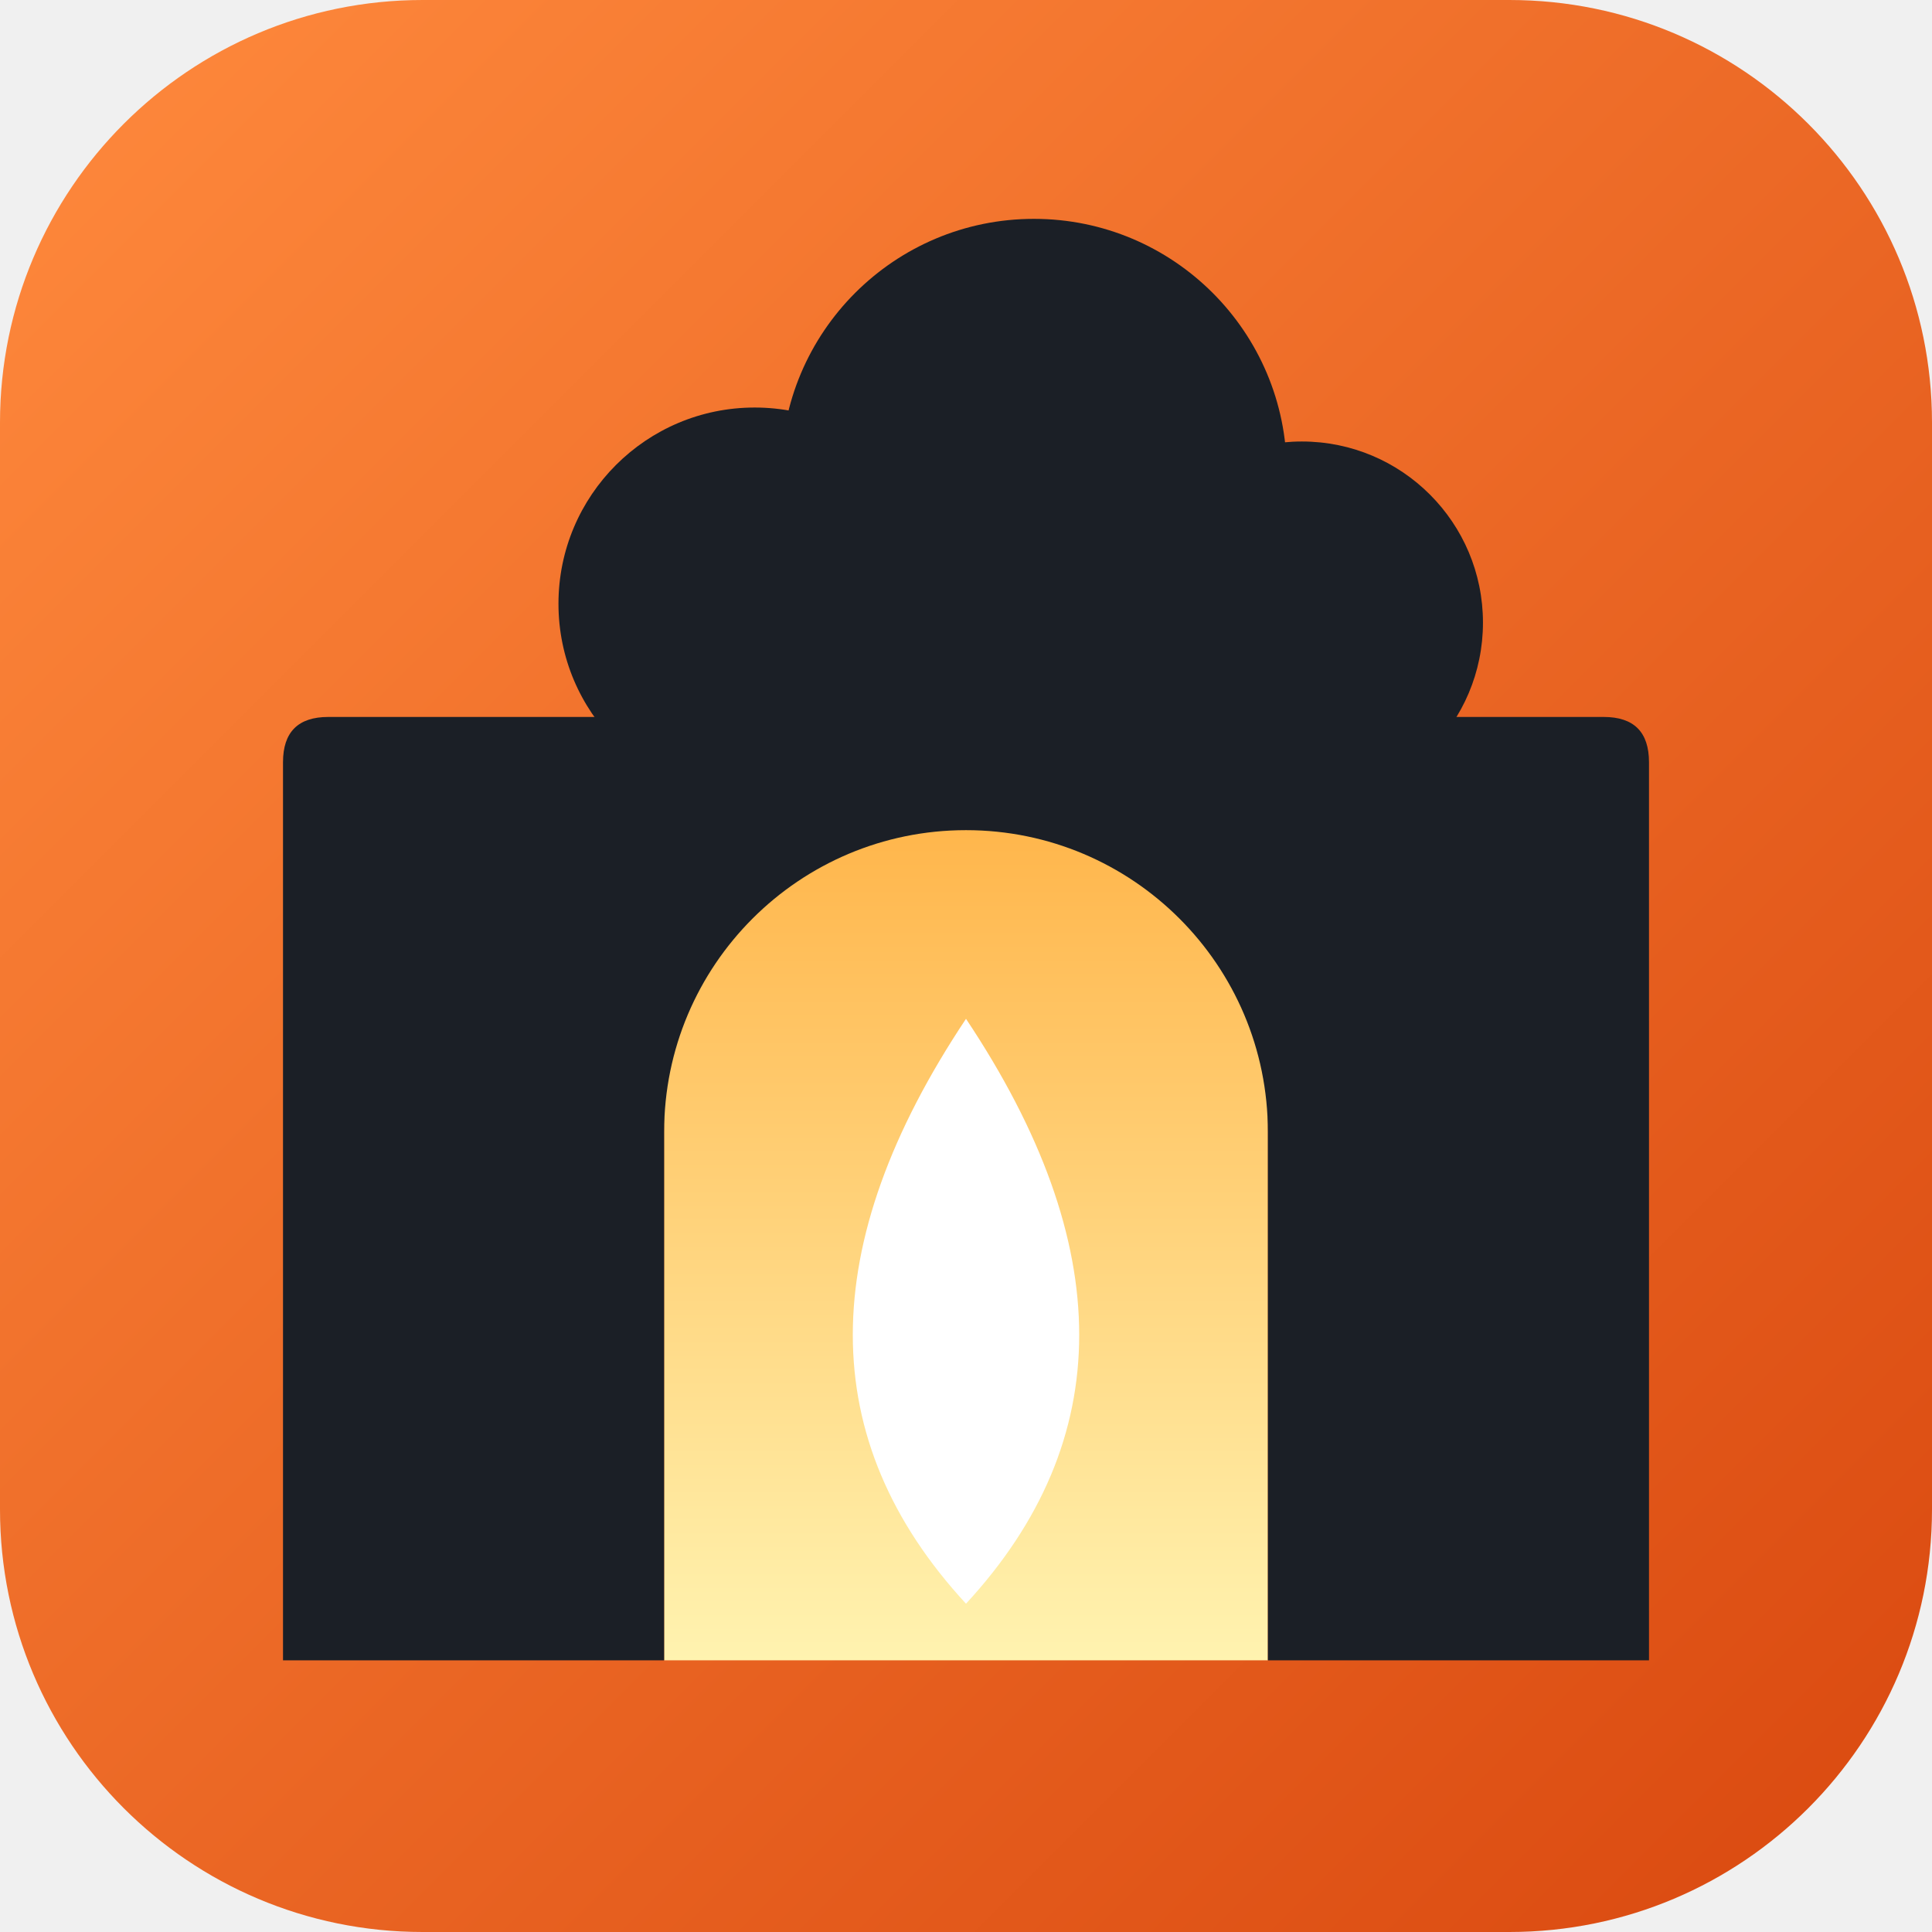
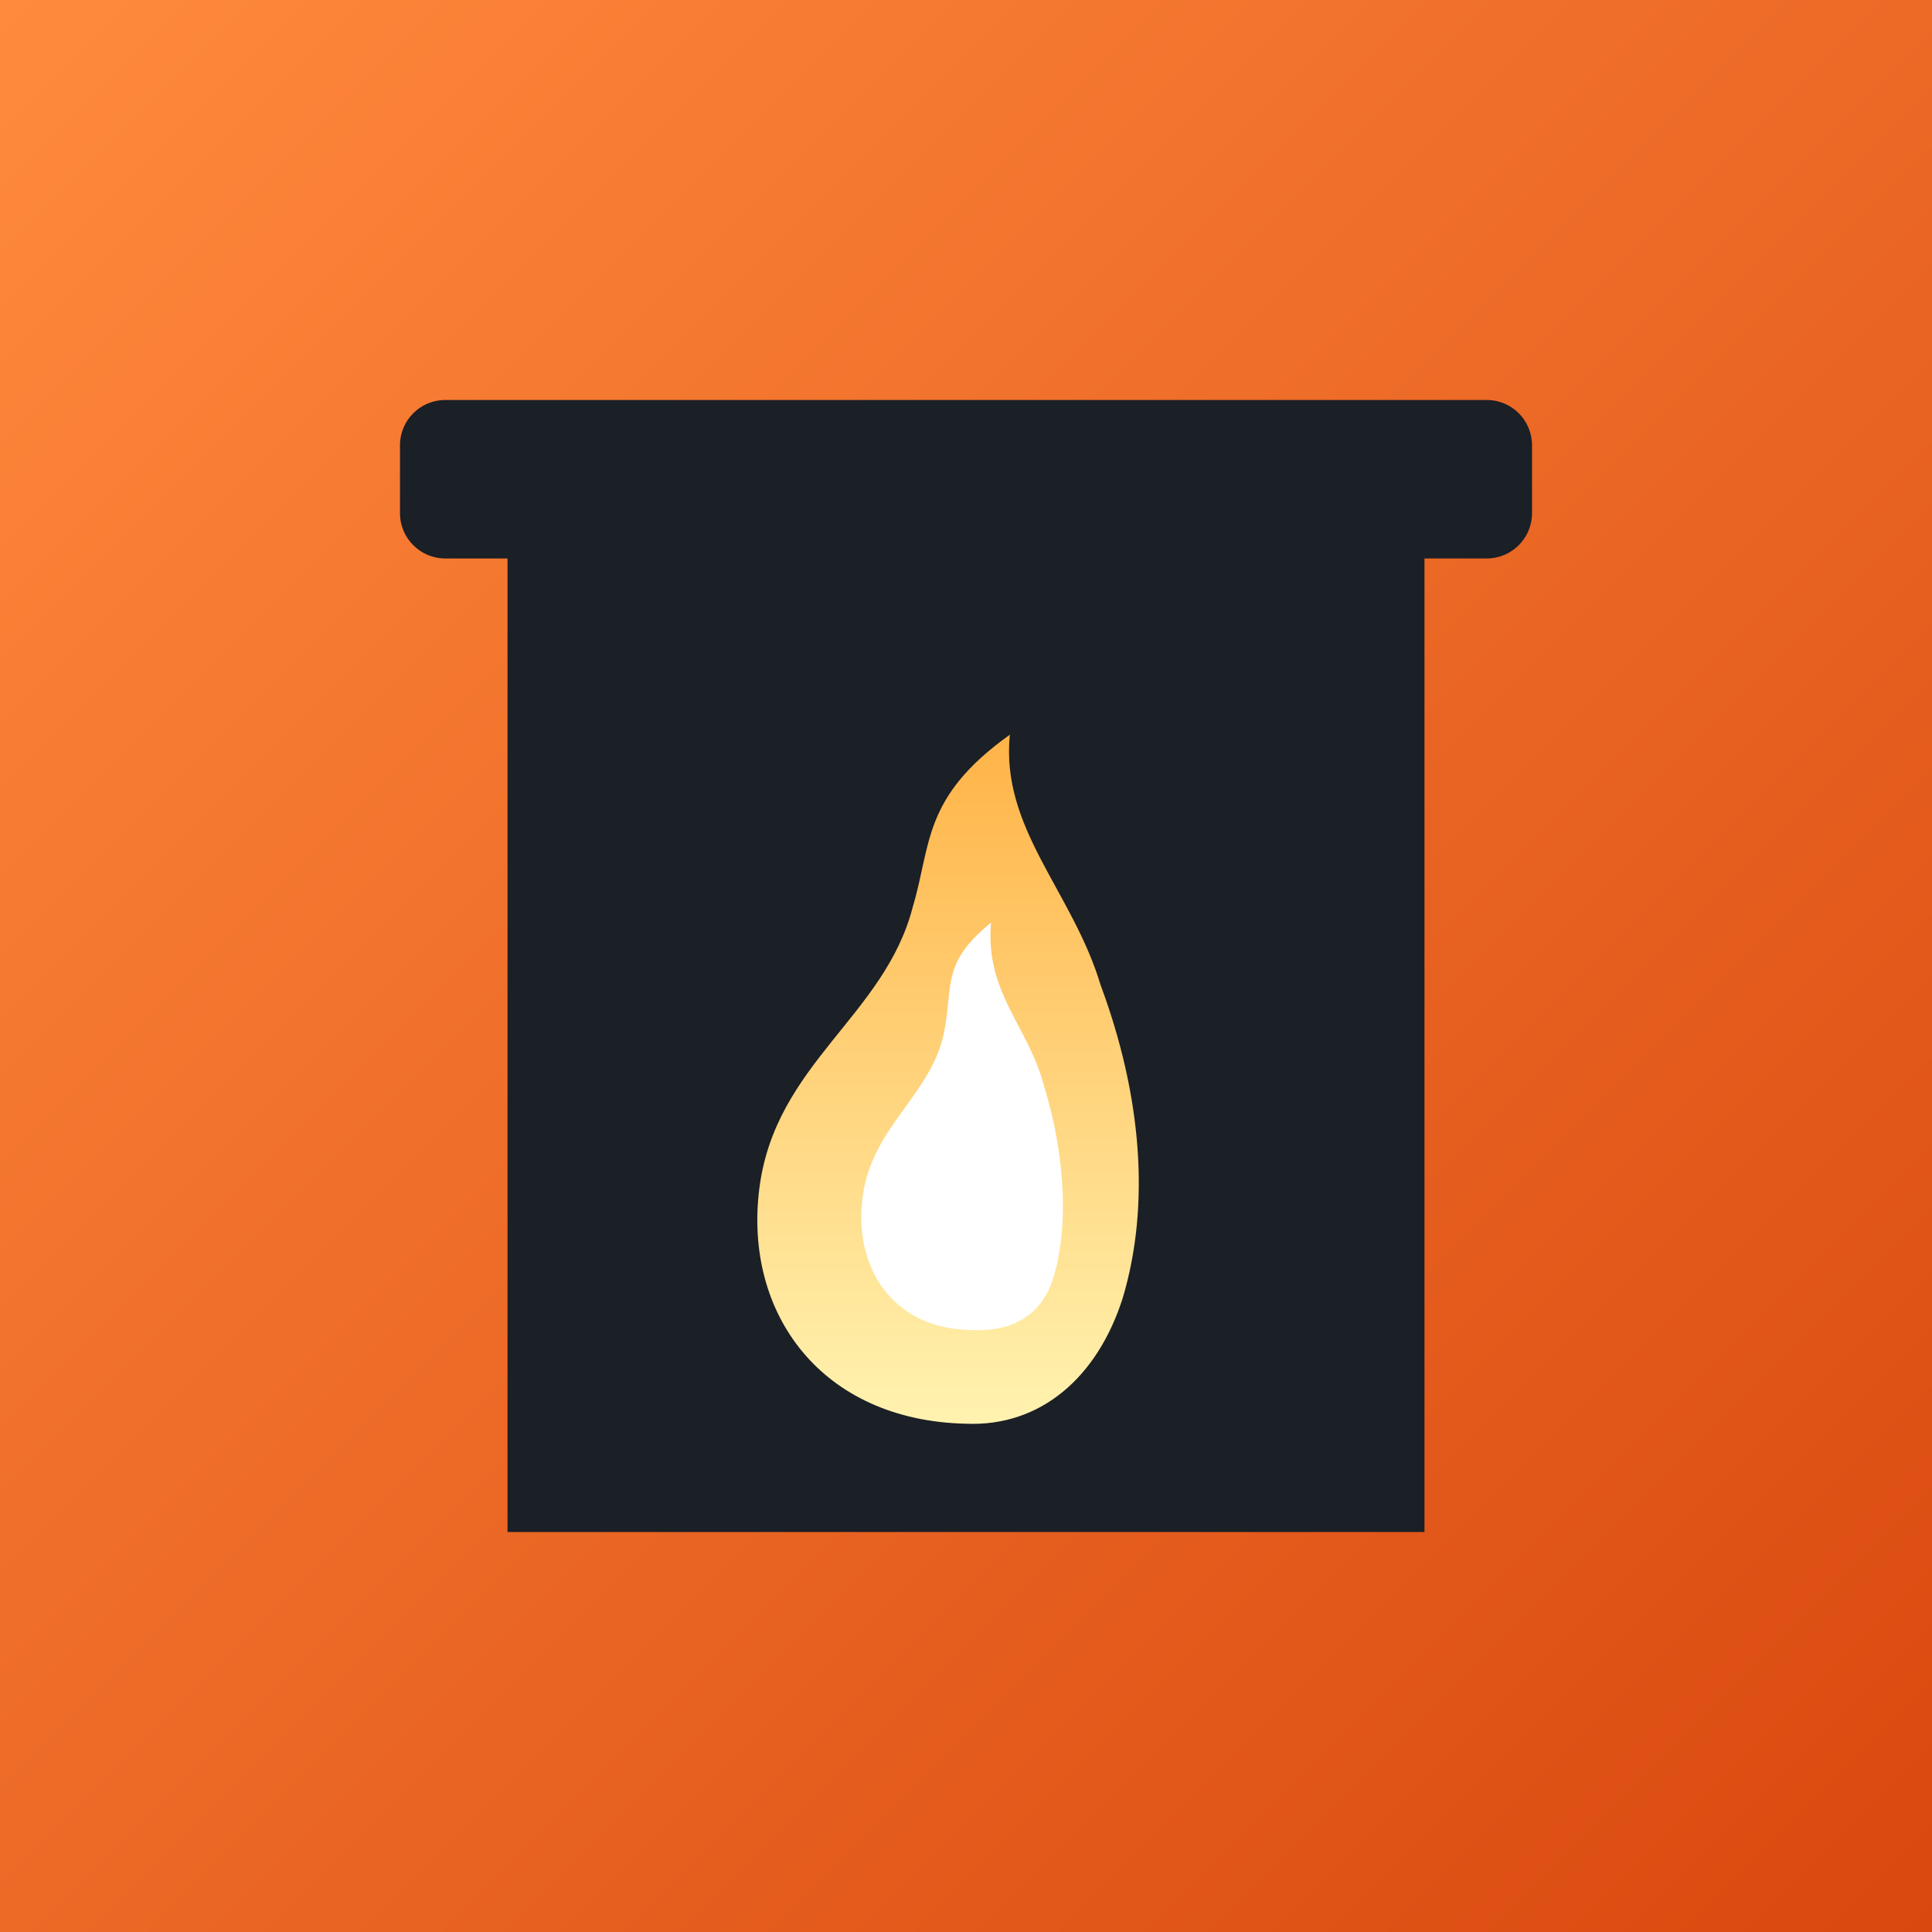
<svg xmlns="http://www.w3.org/2000/svg" viewBox="0 0 1024 1024" width="1024" height="1024">
  <defs>
-     <linearGradient id="bgdark" x1="0" y1="0" x2="1" y2="1">
-       <stop offset="0" stop-color="#303845" />
-       <stop offset="1" stop-color="#191d24" />
-     </linearGradient>
    <linearGradient id="bghot" x1="0" y1="0" x2="1" y2="1">
      <stop offset="0" stop-color="#ff8a3d" />
      <stop offset="1" stop-color="#d9480f" />
-     </linearGradient>
-     <linearGradient id="fire" x1="0" y1="0" x2="0" y2="1">
-       <stop offset="0" stop-color="#f0531c" />
-       <stop offset="1" stop-color="#ffb347" />
    </linearGradient>
    <linearGradient id="firehot" x1="0" y1="0" x2="0" y2="1">
      <stop offset="0" stop-color="#ffb347" />
      <stop offset="1" stop-color="#fff3b0" />
    </linearGradient>
  </defs>
-   <rect width="1024" height="1024" rx="224" fill="url(#bghot)" />
-   <rect x="352" y="420" width="320" height="460" fill="url(#firehot)" />
-   <path d="M512 850 Q392 720 512 540 Q632 720 512 850 Z" fill="#ffffff" />
-   <path fill-rule="evenodd" fill="#1b1f26" d="     M150 404 Q150 380 174 380 H850 Q874 380 874 404 V880 H150 Z     M352 880 V600 A160 160 0 0 1 672 600 V880 Z" />
-   <g fill="#1b1f26">
-     <circle cx="400" cy="320" r="104" />
-     <circle cx="548" cy="250" r="134" />
-     <circle cx="690" cy="330" r="96" />
-     <rect x="400" y="300" width="290" height="130" />
+   <rect width="1024" height="1024" fill="url(#bghot)" />
+   <rect x="269" y="290" width="486" height="522" fill="#1b1f26" />
+   <rect x="212" y="212" width="600" height="84" rx="24" fill="#1b1f26" />
+   <g transform="translate(512 572) scale(0.83) translate(-512 -640)">
+     <path fill="url(#firehot)" d="M512 860 C420 858 370 790 380 710 C390 630 460 600 478 530 C490 490 484 460 540 420 C534 480 580 520 598 580 C624 650 630 720 612 780 C596 830 560 862 512 860 Z" />
+     <path fill="#ffffff" d="M512 800 C465 798 440 760 446 715 C452 670 490 650 498 610 C504 580 496 566 528 540 C524 585 552 606 562 645 C576 690 578 740 566 772 C556 795 536 802 512 800 Z" />
  </g>
</svg>
